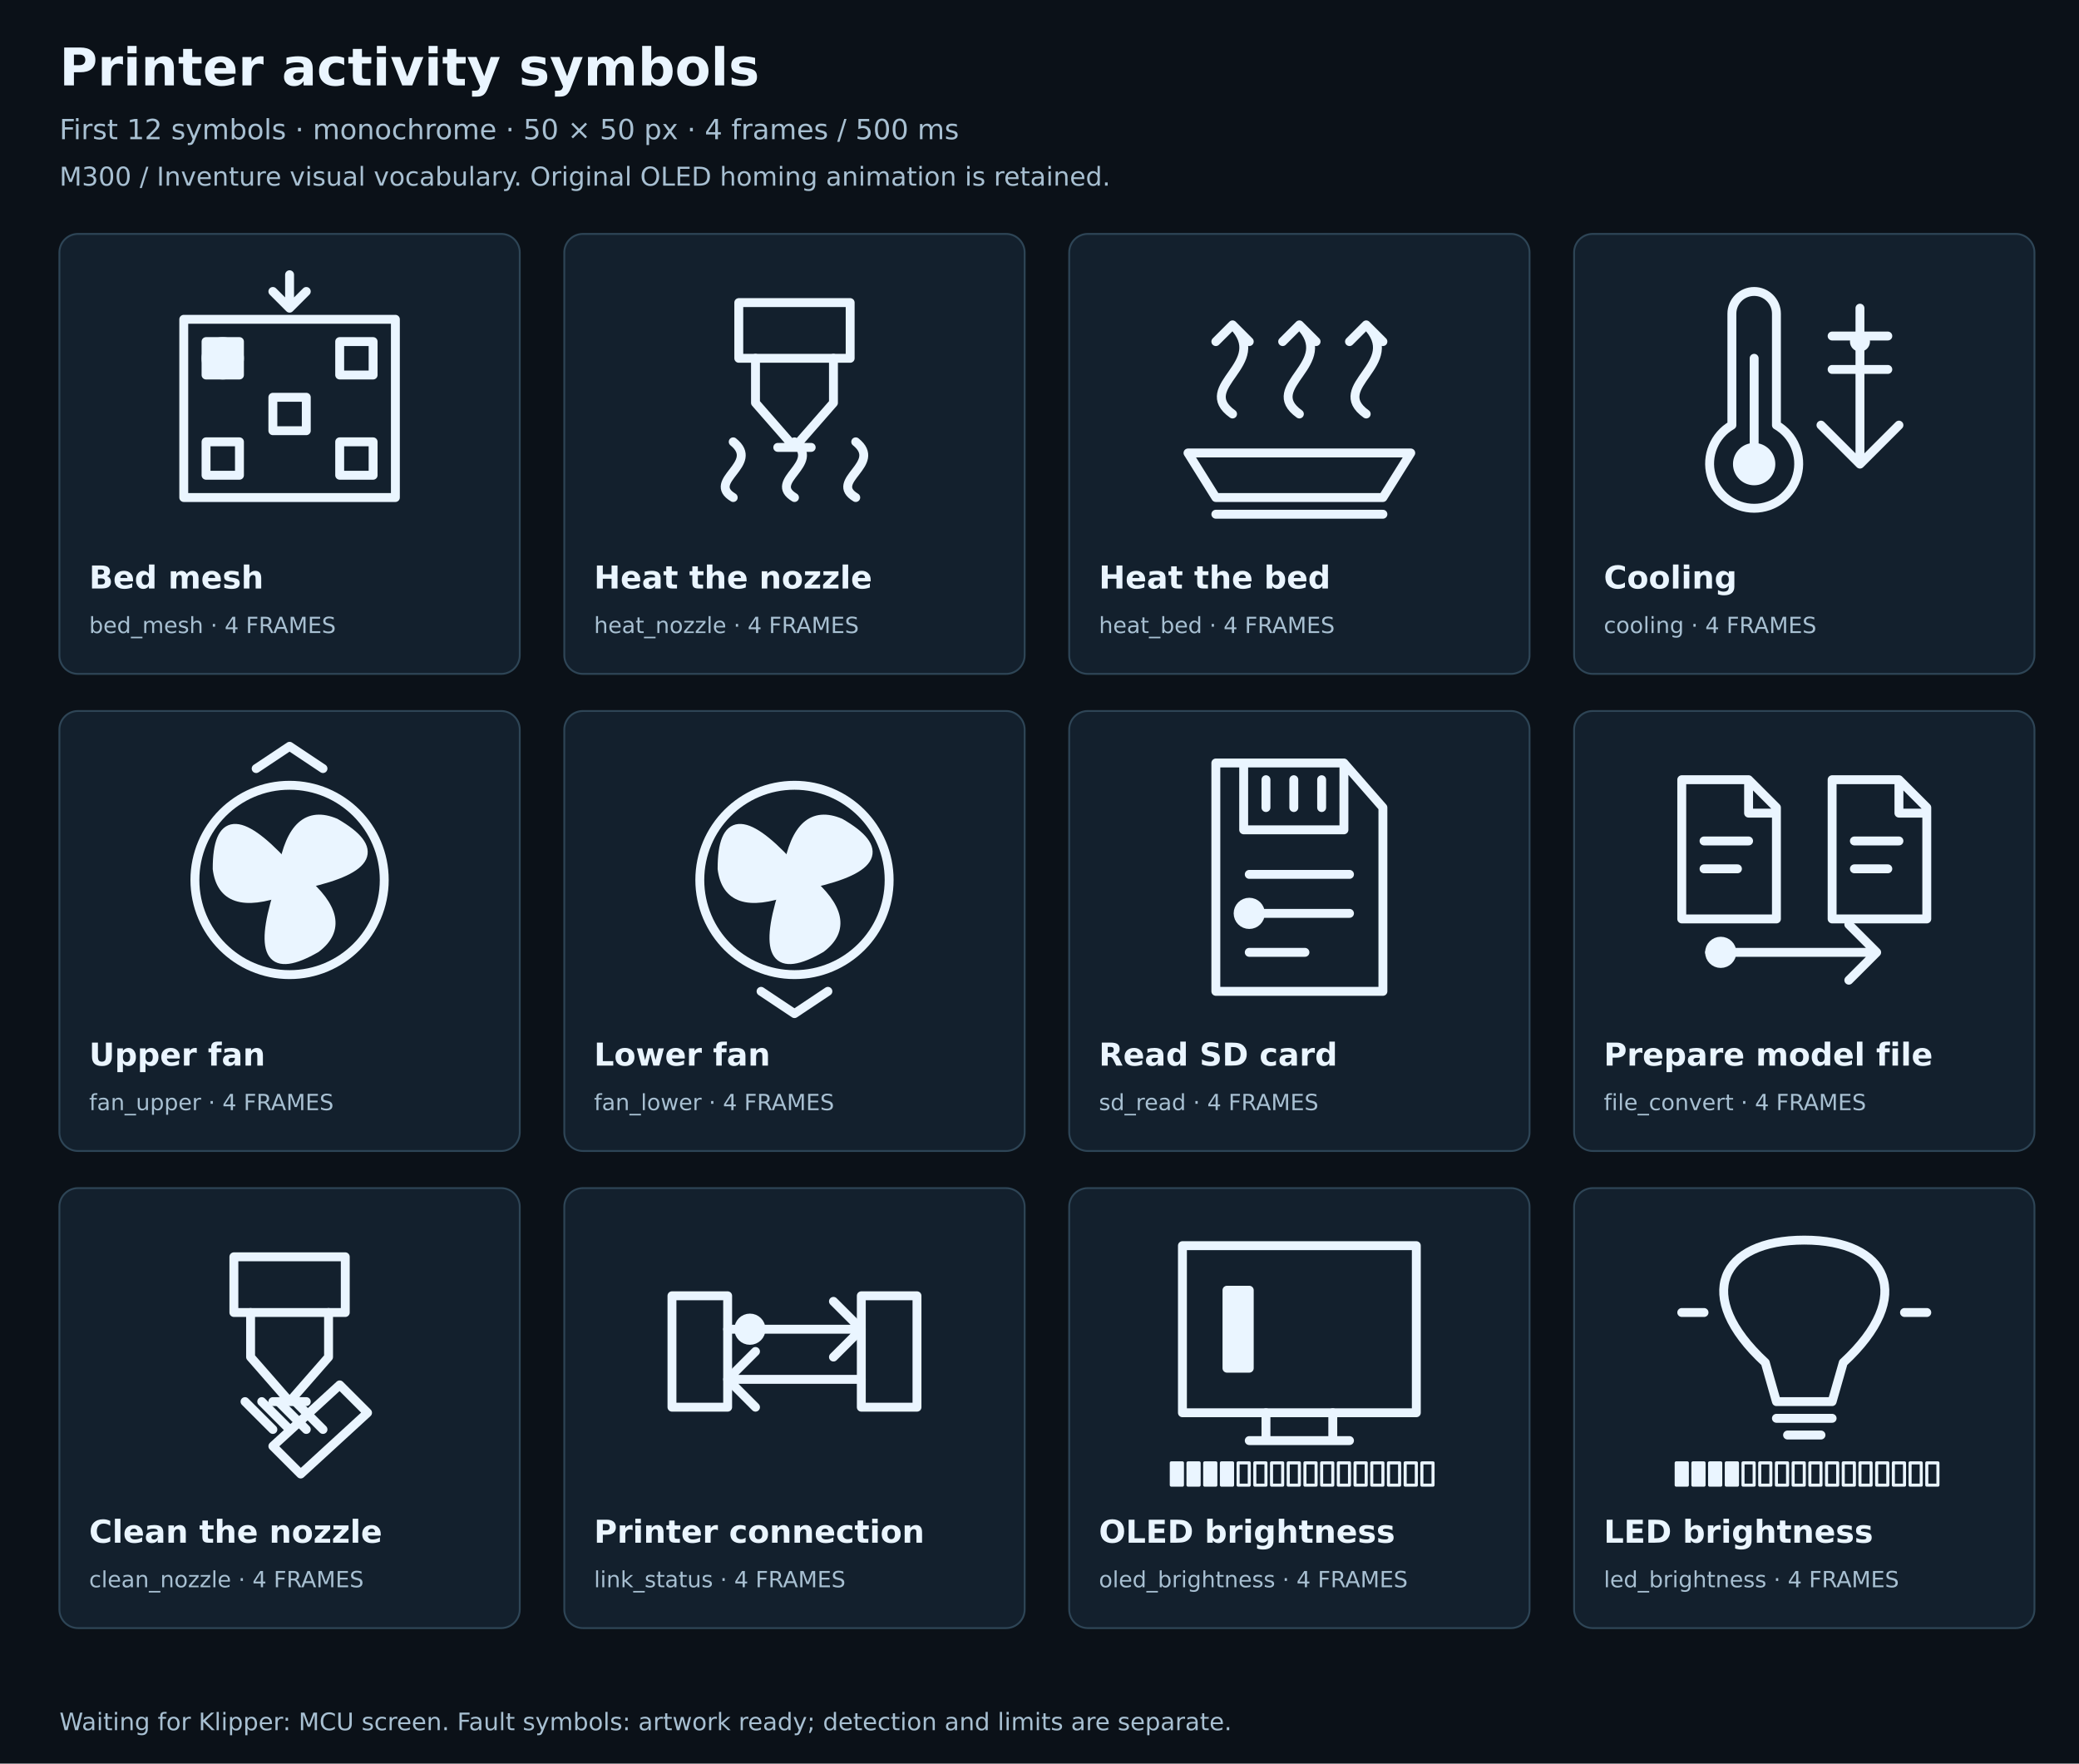
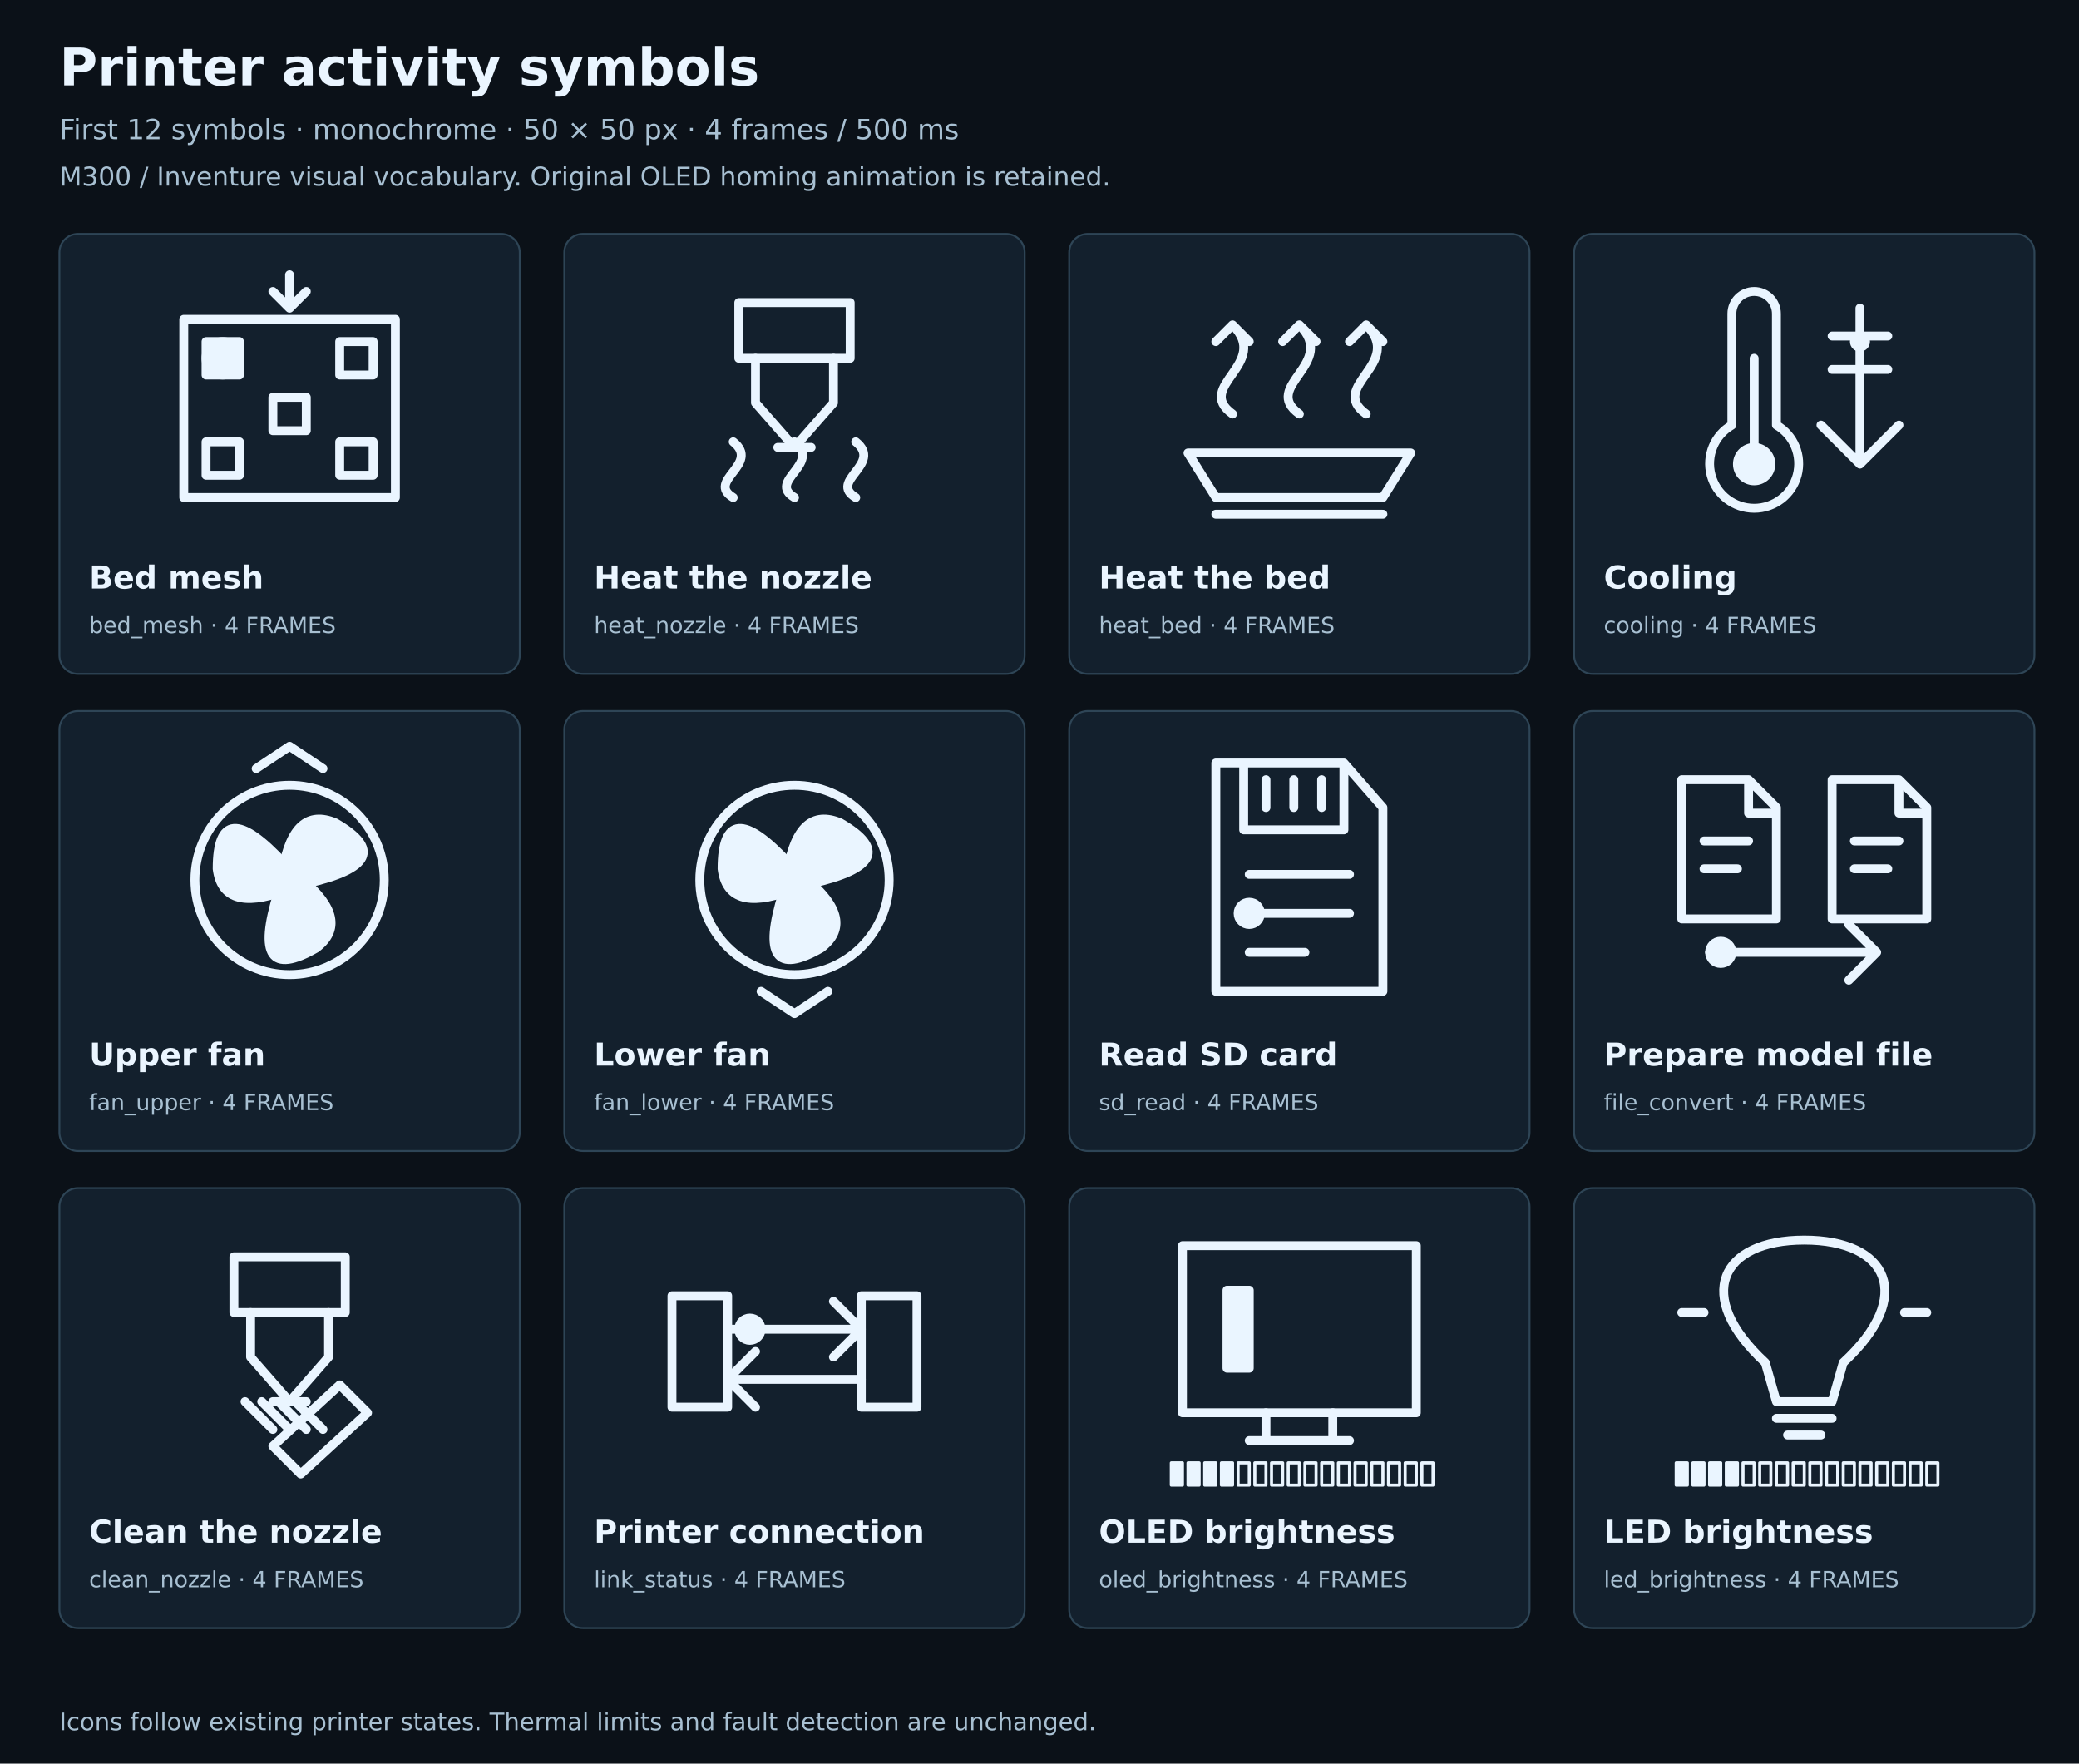
<svg xmlns="http://www.w3.org/2000/svg" width="1120" height="950" viewBox="0 0 1120 950">
  <rect width="1120" height="950" fill="#0b1118" />
  <g font-family="DejaVu Sans,sans-serif" fill="#eaf5ff">
    <text x="32" y="46" font-size="28" font-weight="bold">Printer activity symbols</text>
    <text x="32" y="75" font-size="15" fill="#a8c0d2">First 12 symbols · monochrome · 50 × 50 px · 4 frames / 500 ms</text>
    <text x="32" y="100" font-size="14" fill="#a8c0d2">M300 / Inventure visual vocabulary. Original OLED homing animation is retained.</text>
    <rect x="32" y="126" width="248" height="237" rx="10" fill="#13202d" stroke="#2e4556" />
    <g transform="translate(81 142) scale(3)" color="#eaf5ff">
      <g fill="none" stroke="currentColor" stroke-width="1.6" stroke-linecap="round" stroke-linejoin="round">
        <rect x="6" y="10" width="38" height="32" fill="none" />
        <rect x="10" y="14" width="6" height="6" fill="none" />
        <rect x="34" y="14" width="6" height="6" fill="none" />
        <rect x="22" y="24" width="6" height="6" fill="none" />
        <rect x="10" y="32" width="6" height="6" fill="none" />
        <rect x="34" y="32" width="6" height="6" fill="none" />
        <circle cx="13" cy="17" r="3" fill="currentColor" />
        <path d="M25 2v6m-3-3 3 3 3-3" fill="none" />
      </g>
    </g>
    <text x="48" y="317" font-size="17" font-weight="bold">Bed mesh</text>
    <text x="48" y="341" font-size="12" fill="#a8c0d2">bed_mesh · 4 FRAMES</text>
    <rect x="304" y="126" width="248" height="237" rx="10" fill="#13202d" stroke="#2e4556" />
    <g transform="translate(353 142) scale(3)" color="#eaf5ff">
      <g fill="none" stroke="currentColor" stroke-width="1.6" stroke-linecap="round" stroke-linejoin="round">
        <rect x="15" y="7" width="20" height="10" fill="none" />
        <path d="M18 17v8l7 8 7-8v-8M22 33h6" fill="none" />
        <path d="M14 42c-5-3 5-6 0-10" fill="none" />
        <path d="M25 42c-5-3 5-6 0-10" fill="none" />
        <path d="M36 42c-5-3 5-6 0-10" fill="none" />
      </g>
    </g>
    <text x="320" y="317" font-size="17" font-weight="bold">Heat the nozzle</text>
    <text x="320" y="341" font-size="12" fill="#a8c0d2">heat_nozzle · 4 FRAMES</text>
    <rect x="576" y="126" width="248" height="237" rx="10" fill="#13202d" stroke="#2e4556" />
    <g transform="translate(625 142) scale(3)" color="#eaf5ff">
      <g fill="none" stroke="currentColor" stroke-width="1.6" stroke-linecap="round" stroke-linejoin="round">
        <path d="M5 34h40l-5 8H10zM10 45h30" fill="none" />
        <path d="M13 27c-7-5 7-9 0-16m-3 3 3-3 3 3" fill="none" />
        <path d="M25 27c-7-5 7-9 0-16m-3 3 3-3 3 3" fill="none" />
        <path d="M37 27c-7-5 7-9 0-16m-3 3 3-3 3 3" fill="none" />
      </g>
    </g>
    <text x="592" y="317" font-size="17" font-weight="bold">Heat the bed</text>
    <text x="592" y="341" font-size="12" fill="#a8c0d2">heat_bed · 4 FRAMES</text>
    <rect x="848" y="126" width="248" height="237" rx="10" fill="#13202d" stroke="#2e4556" />
    <g transform="translate(897 142) scale(3)" color="#eaf5ff">
      <g fill="none" stroke="currentColor" stroke-width="1.6" stroke-linecap="round" stroke-linejoin="round">
        <path d="M12 29V9a4 4 0 0 1 8 0v20a8 8 0 1 1-8 0zM16 17v19" fill="none" />
        <circle cx="16" cy="36" r="3" fill="currentColor" />
        <path d="M35 8v28m-7-7 7 7 7-7M30 13h10M30 19h10" fill="none" />
        <circle cx="35" cy="14" r="1" fill="currentColor" />
      </g>
    </g>
    <text x="864" y="317" font-size="17" font-weight="bold">Cooling</text>
    <text x="864" y="341" font-size="12" fill="#a8c0d2">cooling · 4 FRAMES</text>
    <rect x="32" y="383" width="248" height="237" rx="10" fill="#13202d" stroke="#2e4556" />
    <g transform="translate(81 399) scale(3)" color="#eaf5ff">
      <g fill="none" stroke="currentColor" stroke-width="1.6" stroke-linecap="round" stroke-linejoin="round">
        <circle cx="25" cy="25" r="17" fill="none" />
        <g transform="rotate(0 25 25)">
          <path transform="rotate(0 25 25)" d="M24 22Q12 9 12 23Q13 31 24 27z" fill="currentColor" />
          <path transform="rotate(120 25 25)" d="M24 22Q12 9 12 23Q13 31 24 27z" fill="currentColor" />
          <path transform="rotate(240 25 25)" d="M24 22Q12 9 12 23Q13 31 24 27z" fill="currentColor" />
        </g>
        <circle cx="25" cy="25" r="3" fill="currentColor" />
        <path d="M19 5 25 1l6 4" fill="none" />
      </g>
    </g>
    <text x="48" y="574" font-size="17" font-weight="bold">Upper fan</text>
    <text x="48" y="598" font-size="12" fill="#a8c0d2">fan_upper · 4 FRAMES</text>
    <rect x="304" y="383" width="248" height="237" rx="10" fill="#13202d" stroke="#2e4556" />
    <g transform="translate(353 399) scale(3)" color="#eaf5ff">
      <g fill="none" stroke="currentColor" stroke-width="1.6" stroke-linecap="round" stroke-linejoin="round">
        <circle cx="25" cy="25" r="17" fill="none" />
        <g transform="rotate(0 25 25)">
          <path transform="rotate(0 25 25)" d="M24 22Q12 9 12 23Q13 31 24 27z" fill="currentColor" />
          <path transform="rotate(120 25 25)" d="M24 22Q12 9 12 23Q13 31 24 27z" fill="currentColor" />
          <path transform="rotate(240 25 25)" d="M24 22Q12 9 12 23Q13 31 24 27z" fill="currentColor" />
        </g>
        <circle cx="25" cy="25" r="3" fill="currentColor" />
        <path d="M19 45 25 49l6-4" fill="none" />
      </g>
    </g>
    <text x="320" y="574" font-size="17" font-weight="bold">Lower fan</text>
    <text x="320" y="598" font-size="12" fill="#a8c0d2">fan_lower · 4 FRAMES</text>
    <rect x="576" y="383" width="248" height="237" rx="10" fill="#13202d" stroke="#2e4556" />
    <g transform="translate(625 399) scale(3)" color="#eaf5ff">
      <g fill="none" stroke="currentColor" stroke-width="1.6" stroke-linecap="round" stroke-linejoin="round">
        <path d="M10 4h23l7 8v33H10zM15 4v12h18V4" fill="none" />
        <path d="M19 7v5" fill="none" />
        <path d="M24 7v5" fill="none" />
        <path d="M29 7v5" fill="none" />
        <path d="M16 24h18M16 31h18M16 38h10" fill="none" />
        <circle cx="16" cy="31" r="2" fill="currentColor" />
      </g>
    </g>
    <text x="592" y="574" font-size="17" font-weight="bold">Read SD card</text>
    <text x="592" y="598" font-size="12" fill="#a8c0d2">sd_read · 4 FRAMES</text>
    <rect x="848" y="383" width="248" height="237" rx="10" fill="#13202d" stroke="#2e4556" />
    <g transform="translate(897 399) scale(3)" color="#eaf5ff">
      <g fill="none" stroke="currentColor" stroke-width="1.6" stroke-linecap="round" stroke-linejoin="round">
        <path d="M3 7h12l5 5v20H3zM15 7v6h5M30 7h12l5 5v20H30zM42 7v6h5" fill="none" />
        <path d="M8 38h30m-5-5 5 5-5 5" fill="none" />
        <circle cx="10" cy="38" r="2" fill="currentColor" />
        <path d="M7 18h8M7 23h6M34 18h8M34 23h6" fill="none" />
      </g>
    </g>
    <text x="864" y="574" font-size="17" font-weight="bold">Prepare model file</text>
    <text x="864" y="598" font-size="12" fill="#a8c0d2">file_convert · 4 FRAMES</text>
    <rect x="32" y="640" width="248" height="237" rx="10" fill="#13202d" stroke="#2e4556" />
    <g transform="translate(81 656) scale(3)" color="#eaf5ff">
      <g fill="none" stroke="currentColor" stroke-width="1.6" stroke-linecap="round" stroke-linejoin="round">
        <rect x="15" y="7" width="20" height="10" fill="none" />
        <path d="M18 17v8l7 8 7-8v-8M22 33h6" fill="none" />
        <path d="M22 41l12-11 5 5-12 11z" fill="none" />
        <path d="M22 38l-5-5" fill="none" />
        <path d="M25 38l-5-5" fill="none" />
        <path d="M28 38l-5-5" fill="none" />
        <path d="M31 38l-5-5" fill="none" />
      </g>
    </g>
    <text x="48" y="831" font-size="17" font-weight="bold">Clean the nozzle</text>
    <text x="48" y="855" font-size="12" fill="#a8c0d2">clean_nozzle · 4 FRAMES</text>
    <rect x="304" y="640" width="248" height="237" rx="10" fill="#13202d" stroke="#2e4556" />
    <g transform="translate(353 656) scale(3)" color="#eaf5ff">
      <g fill="none" stroke="currentColor" stroke-width="1.6" stroke-linecap="round" stroke-linejoin="round">
        <rect x="3" y="14" width="10" height="20" fill="none" />
        <rect x="37" y="14" width="10" height="20" fill="none" />
        <path d="M13 20h24m-5-5 5 5-5 5M37 29H13m5-5-5 5 5 5" fill="none" />
        <circle cx="17" cy="20" r="2" fill="currentColor" />
      </g>
    </g>
    <text x="320" y="831" font-size="17" font-weight="bold">Printer connection</text>
    <text x="320" y="855" font-size="12" fill="#a8c0d2">link_status · 4 FRAMES</text>
    <rect x="576" y="640" width="248" height="237" rx="10" fill="#13202d" stroke="#2e4556" />
    <g transform="translate(625 656) scale(3)" color="#eaf5ff">
      <g fill="none" stroke="currentColor" stroke-width="1.6" stroke-linecap="round" stroke-linejoin="round">
        <rect x="4" y="5" width="42" height="30" fill="none" />
        <path d="M19 35v5m12-5v5M16 40h18" fill="none" />
        <rect x="12" y="13" width="4" height="14" fill="currentColor" />
        <g stroke-width=".55">
          <rect x="2" y="44" width="2" height="4" fill="currentColor" />
          <rect x="5" y="44" width="2" height="4" fill="currentColor" />
          <rect x="8" y="44" width="2" height="4" fill="currentColor" />
          <rect x="11" y="44" width="2" height="4" fill="currentColor" />
          <rect x="14" y="44" width="2" height="4" fill="none" />
          <rect x="17" y="44" width="2" height="4" fill="none" />
          <rect x="20" y="44" width="2" height="4" fill="none" />
          <rect x="23" y="44" width="2" height="4" fill="none" />
          <rect x="26" y="44" width="2" height="4" fill="none" />
          <rect x="29" y="44" width="2" height="4" fill="none" />
          <rect x="32" y="44" width="2" height="4" fill="none" />
          <rect x="35" y="44" width="2" height="4" fill="none" />
          <rect x="38" y="44" width="2" height="4" fill="none" />
          <rect x="41" y="44" width="2" height="4" fill="none" />
          <rect x="44" y="44" width="2" height="4" fill="none" />
          <rect x="47" y="44" width="2" height="4" fill="none" />
        </g>
      </g>
    </g>
    <text x="592" y="831" font-size="17" font-weight="bold">OLED brightness</text>
    <text x="592" y="855" font-size="12" fill="#a8c0d2">oled_brightness · 4 FRAMES</text>
    <rect x="848" y="640" width="248" height="237" rx="10" fill="#13202d" stroke="#2e4556" />
    <g transform="translate(897 656) scale(3)" color="#eaf5ff">
      <g fill="none" stroke="currentColor" stroke-width="1.6" stroke-linecap="round" stroke-linejoin="round">
        <path d="M18 26C5 14 10 4 25 4S45 14 32 26l-2 7H20zM20 36h10M22 39h6" fill="none" />
        <path d="M3 17h4" fill="none" />
        <path d="M47 17h-4" fill="none" />
        <g stroke-width=".55">
          <rect x="2" y="44" width="2" height="4" fill="currentColor" />
          <rect x="5" y="44" width="2" height="4" fill="currentColor" />
          <rect x="8" y="44" width="2" height="4" fill="currentColor" />
          <rect x="11" y="44" width="2" height="4" fill="currentColor" />
          <rect x="14" y="44" width="2" height="4" fill="none" />
          <rect x="17" y="44" width="2" height="4" fill="none" />
          <rect x="20" y="44" width="2" height="4" fill="none" />
          <rect x="23" y="44" width="2" height="4" fill="none" />
          <rect x="26" y="44" width="2" height="4" fill="none" />
          <rect x="29" y="44" width="2" height="4" fill="none" />
          <rect x="32" y="44" width="2" height="4" fill="none" />
          <rect x="35" y="44" width="2" height="4" fill="none" />
          <rect x="38" y="44" width="2" height="4" fill="none" />
          <rect x="41" y="44" width="2" height="4" fill="none" />
          <rect x="44" y="44" width="2" height="4" fill="none" />
          <rect x="47" y="44" width="2" height="4" fill="none" />
        </g>
      </g>
    </g>
    <text x="864" y="831" font-size="17" font-weight="bold">LED brightness</text>
    <text x="864" y="855" font-size="12" fill="#a8c0d2">led_brightness · 4 FRAMES</text>
-     <text x="32" y="932" font-size="13" fill="#a8c0d2">Waiting for Klipper: MCU screen. Fault symbols: artwork ready; detection and limits are separate.</text>
+     <text x="32" y="932" font-size="13" fill="#a8c0d2">Icons follow existing printer states. Thermal limits and fault detection are unchanged.</text>
  </g>
</svg>
